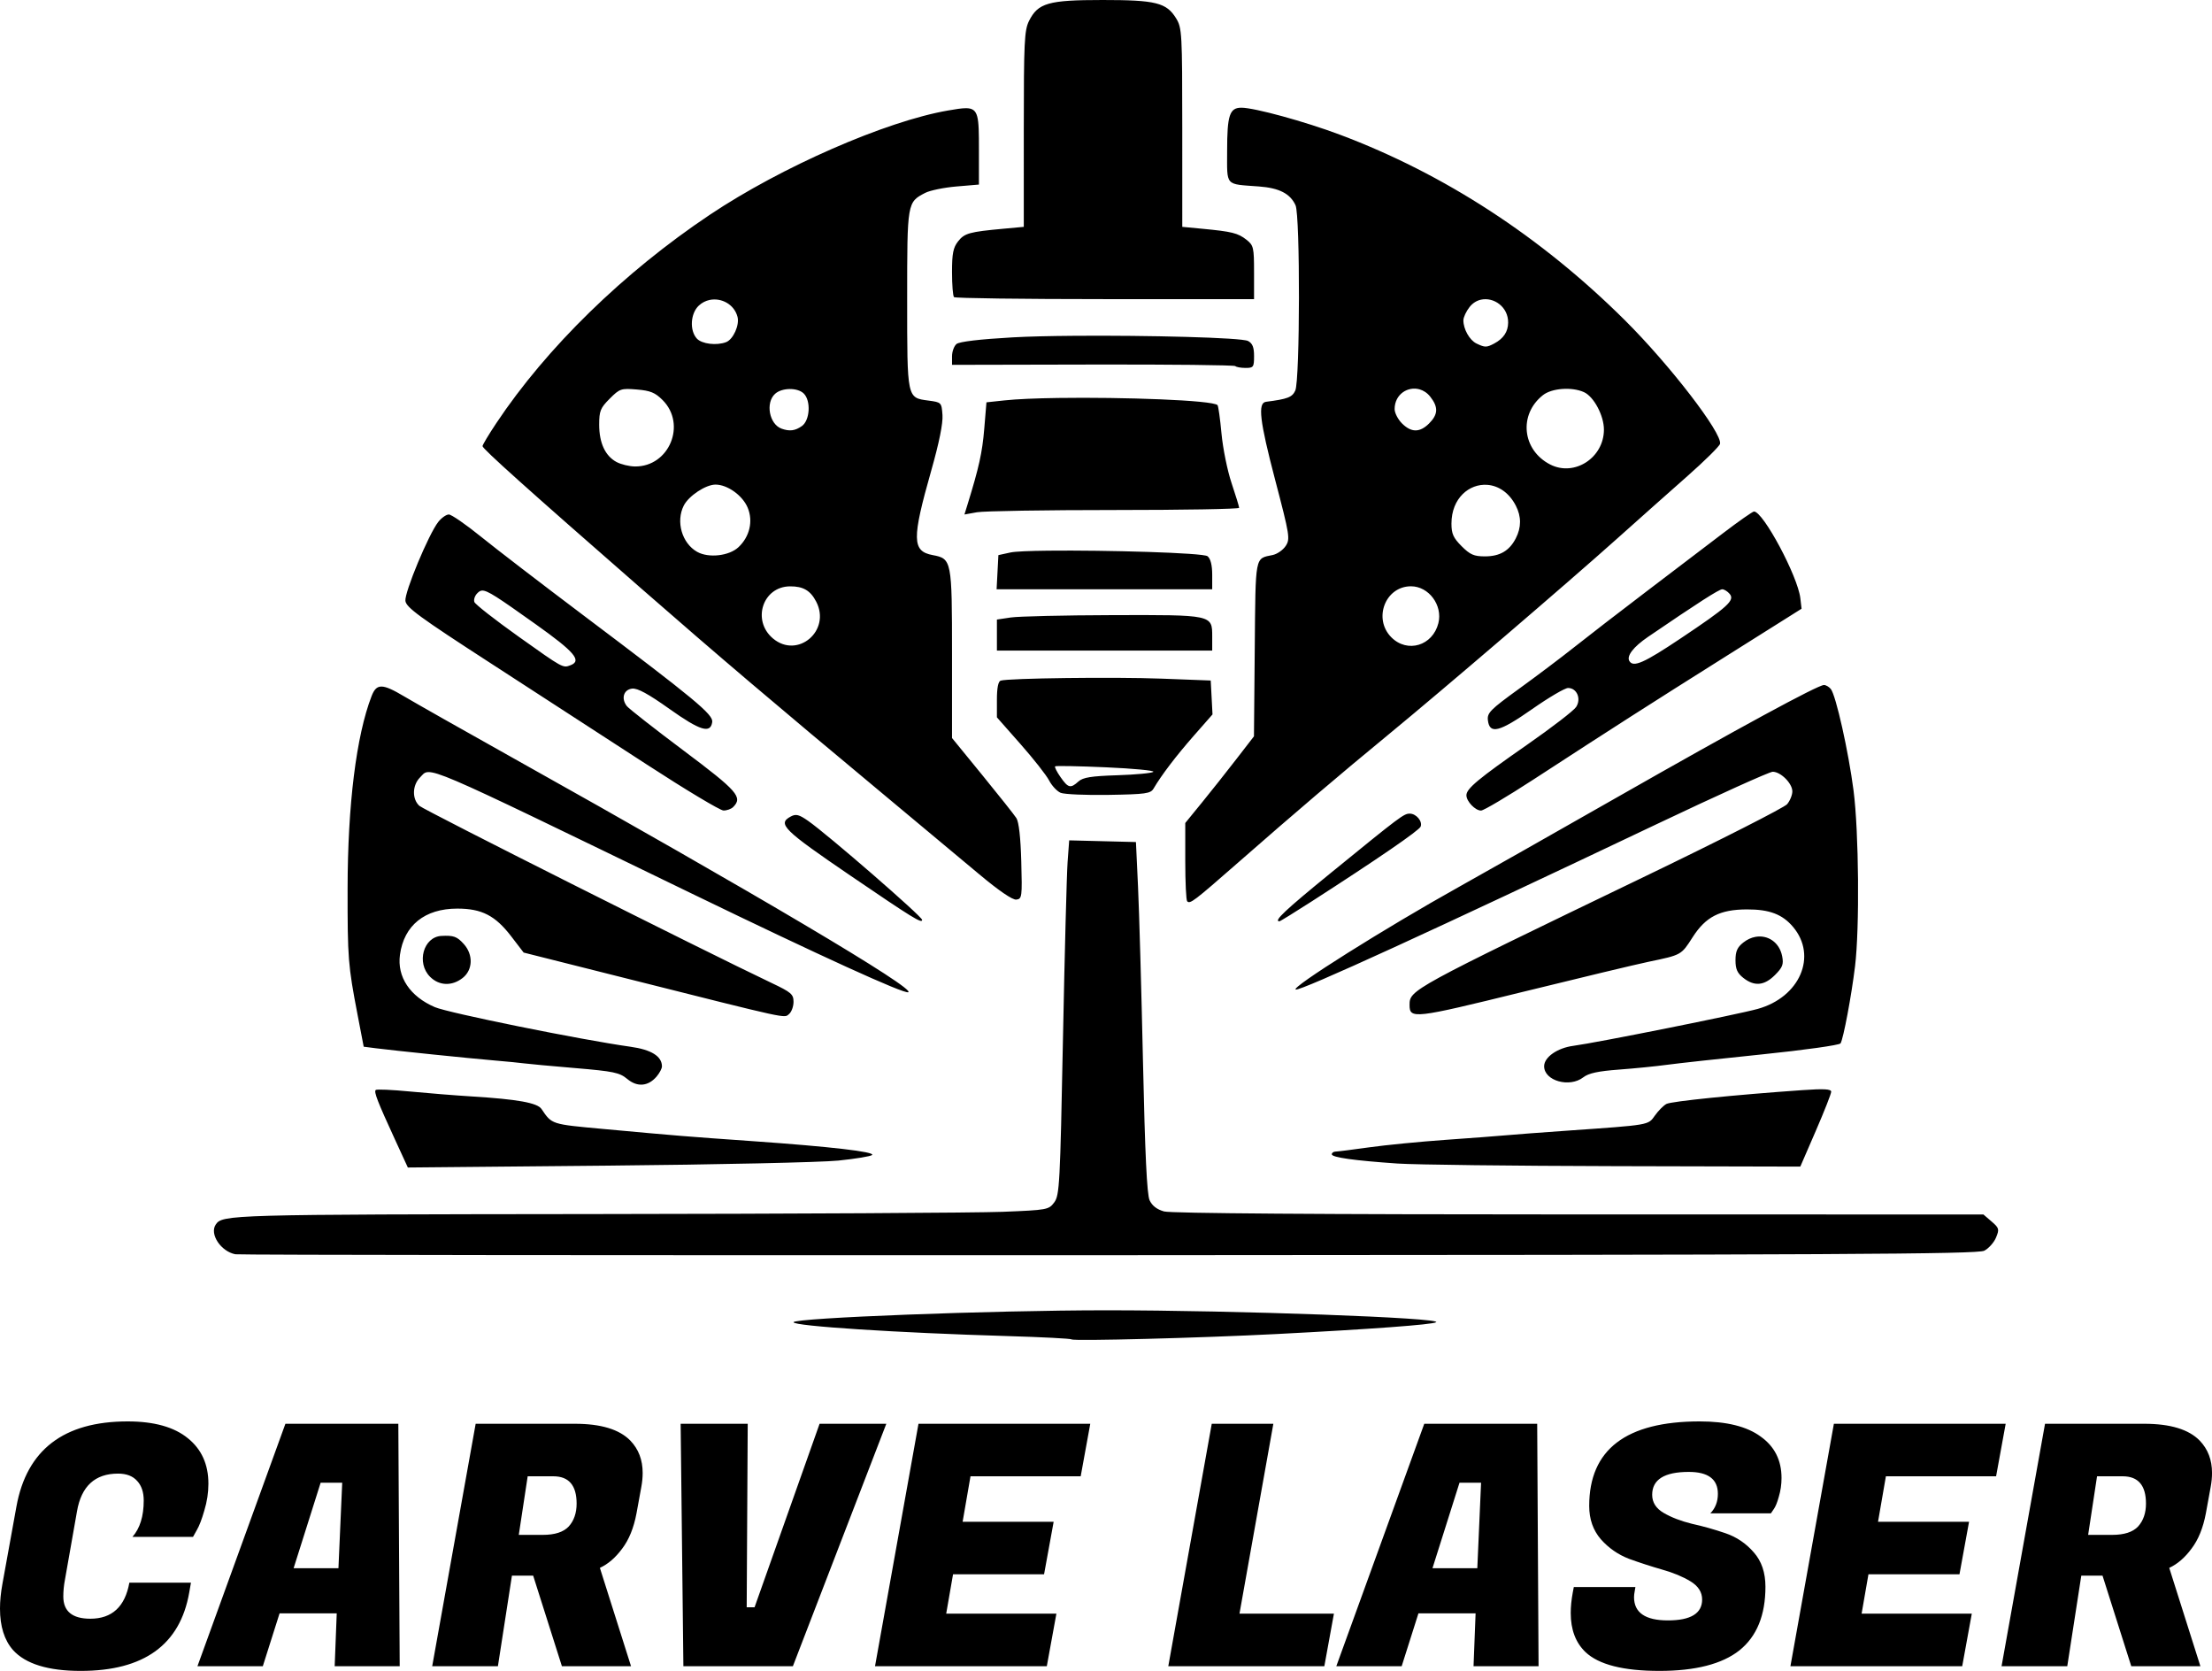
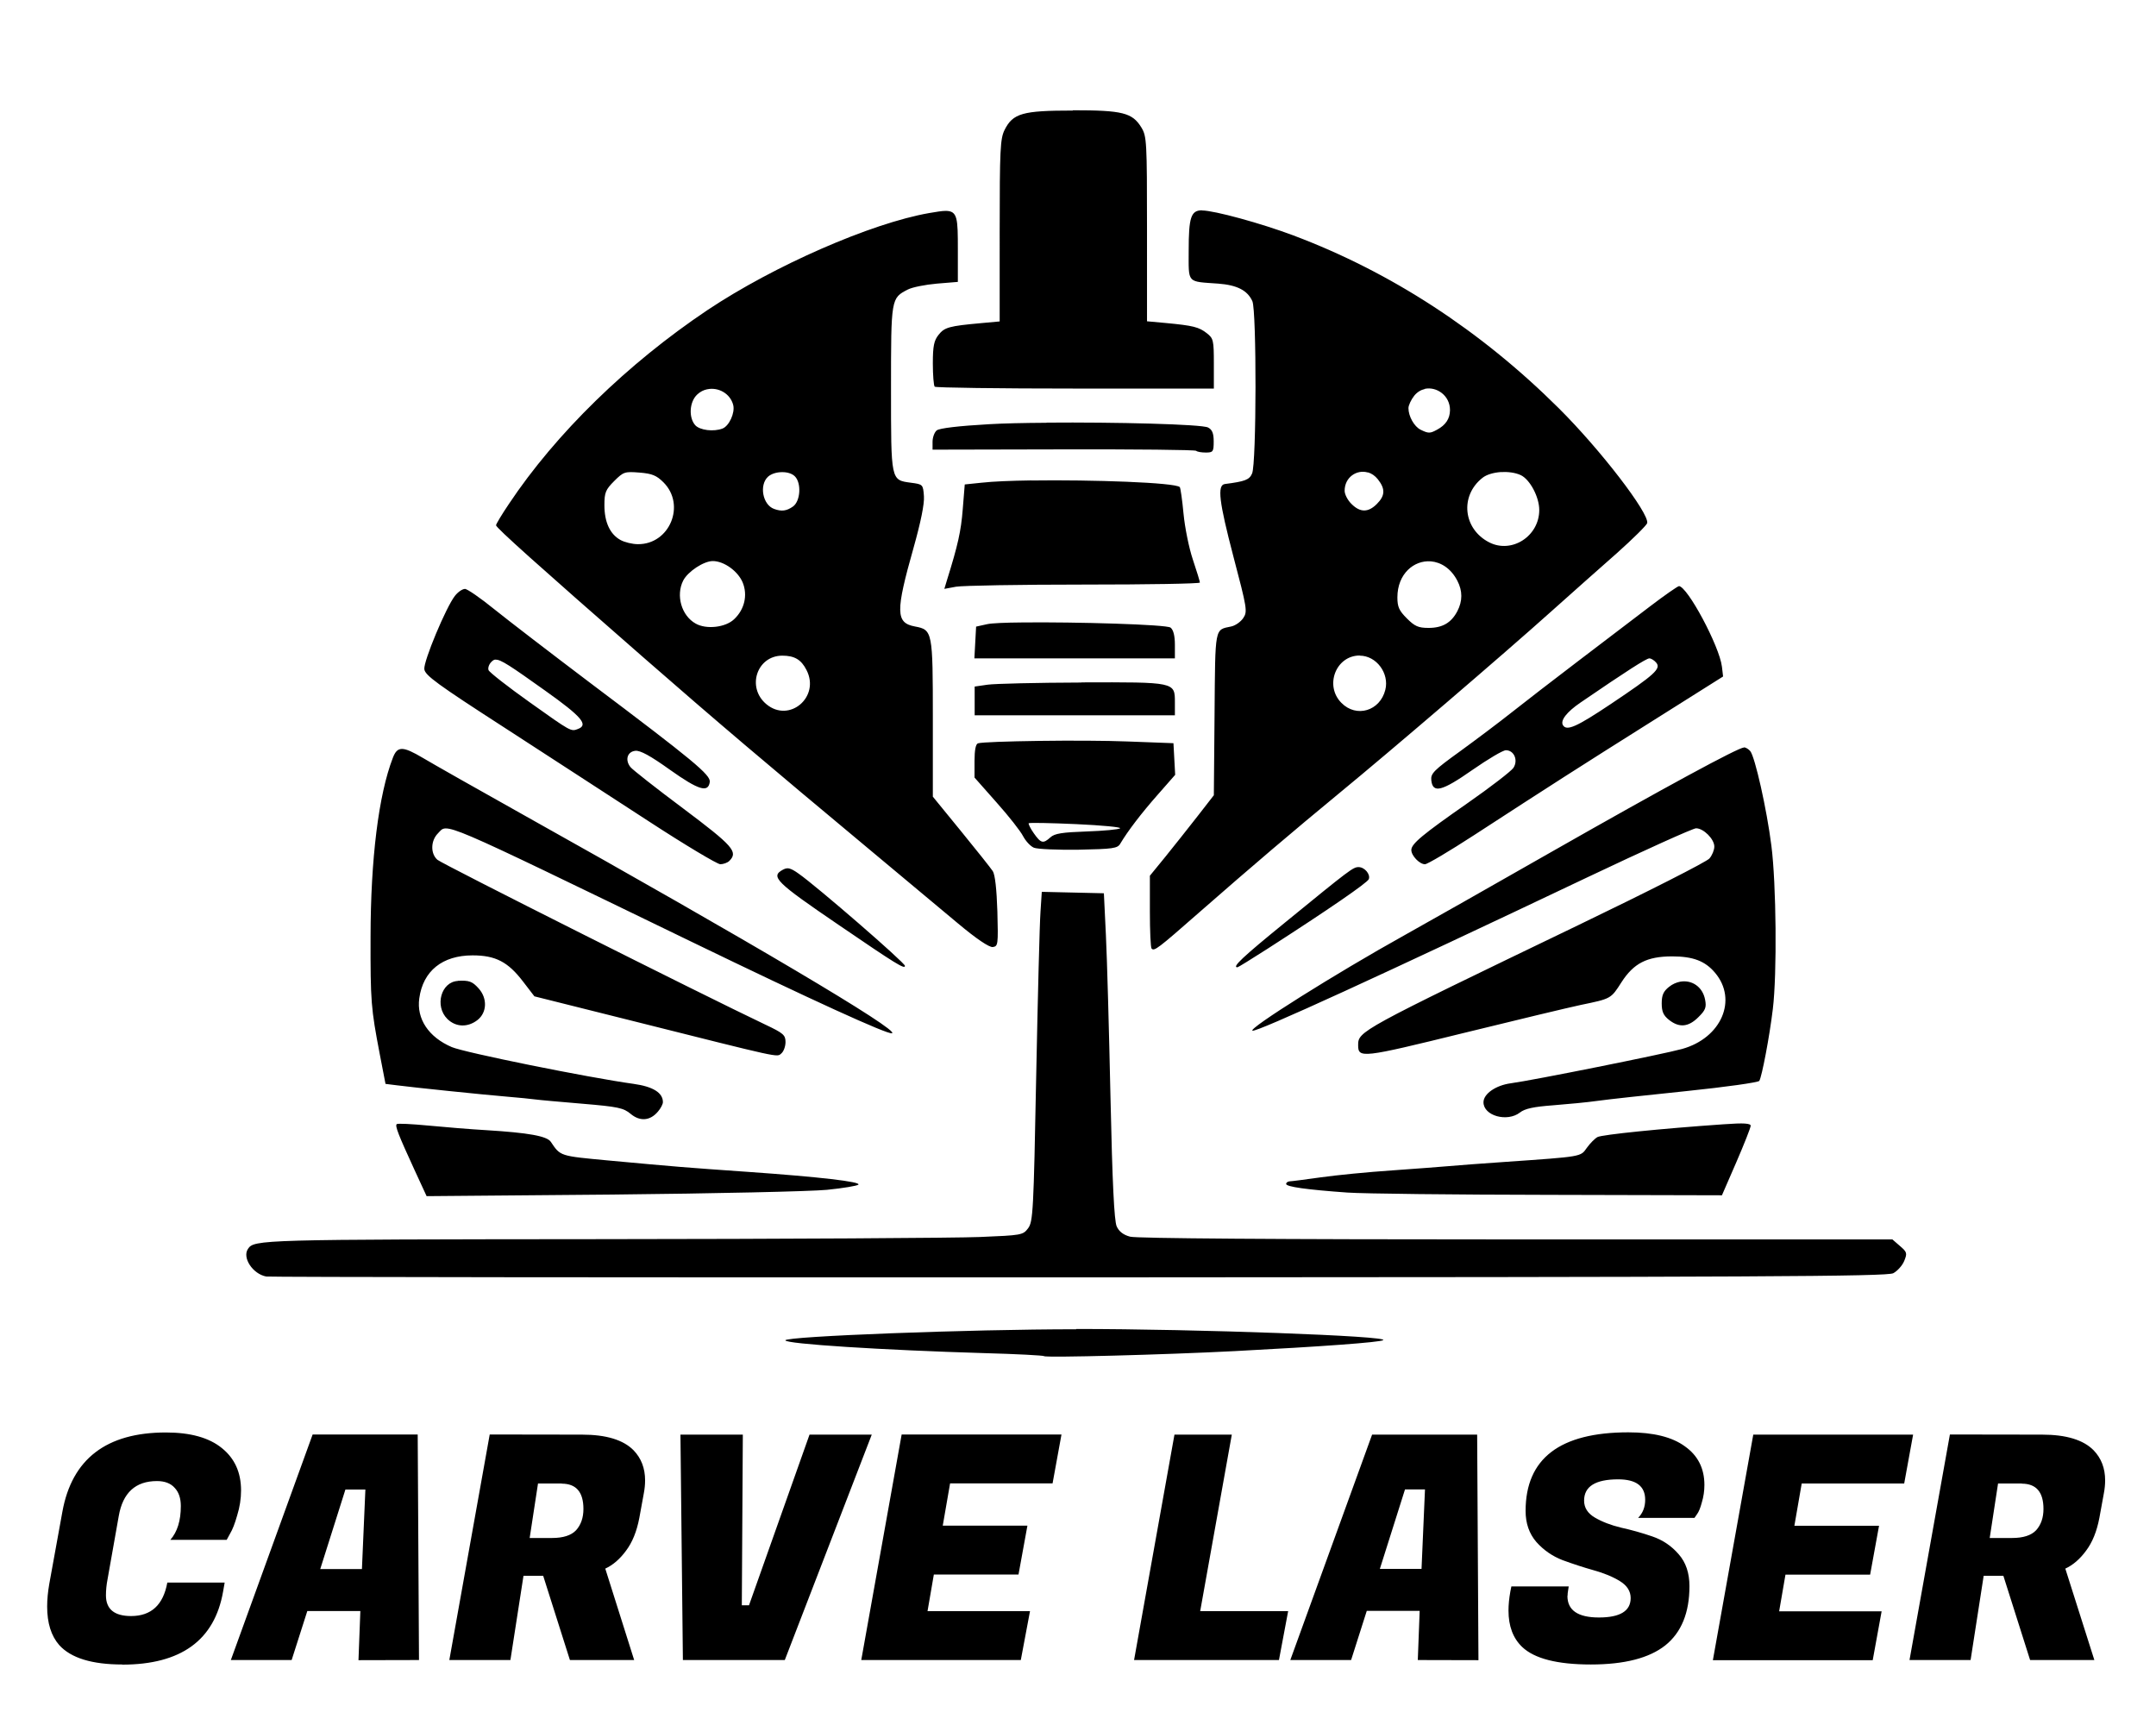
- <svg xmlns="http://www.w3.org/2000/svg" version="1.1" viewBox="0 0 739.7 558.59">
-   <path d="m368.64 1e-5c17.903-2e-3 21.461 0.889 24.691 6.188 1.917 3.144 2.018 4.974 2.022 36.48l4e-3 33.17 6.75 0.641c9.862 0.936 11.877 1.437 14.703 3.66 2.389 1.88 2.547 2.556 2.547 10.932v8.928h-49.834c-27.408-1e-5 -50.133-0.301-50.5-0.668-0.367-0.367-0.666-4.131-0.666-8.365 0-6.239 0.387-8.19 2.043-10.295 2.131-2.709 3.757-3.159 15.207-4.211l6.75-0.621 2e-3 -32.67c1e-3 -29.1 0.193-33.052 1.75-36.17 3.002-6.009 6.465-6.996 24.531-6.998zm46.502 36.006c4.389 0.015 21.199 4.618 32.881 9.002 34.931 13.11 67.282 34.161 95.34 62.043 14.981 14.887 32.627 37.8 31.824 41.322-0.182 0.797-5.09 5.652-10.91 10.787-5.82 5.135-16.395 14.537-23.5 20.893-16.733 14.966-57.91 50.241-76.42 65.467-16.786 13.808-30.879 25.805-50.344 42.854-14.857 13.013-16.038 13.909-17.018 12.93-0.351-0.351-0.639-6.383-0.639-13.404v-12.768l5.559-6.816c3.057-3.749 8.225-10.269 11.484-14.488l5.928-7.67 0.264-29.221c0.288-31.728-0.017-30.129 6.004-31.395 1.506-0.316 3.463-1.683 4.35-3.037 1.529-2.333 1.344-3.484-3.541-22.117-5.172-19.724-5.871-25.704-3.047-26.064 7.234-0.924 8.765-1.512 9.789-3.76 1.583-3.474 1.659-58.49 0.086-61.943-1.776-3.897-5.453-5.785-12.252-6.289-11.48-0.852-10.623 0.109-10.623-11.918 0-11.921 0.83-14.42 4.785-14.406zm-92.172 0.164c4.324-0.011 4.387 2.816 4.387 13.803v11.73l-7.529 0.637c-4.141 0.35-8.839 1.315-10.439 2.143-6.024 3.115-6.031 3.155-6.031 35.547 0 33.351-0.089 32.922 7.107 33.883 4.35 0.58 4.396 0.628 4.701 4.846 0.199 2.759-1.118 9.278-3.738 18.5-6.527 22.976-6.46 27.013 0.467 28.312 6.363 1.194 6.463 1.708 6.463 33.012v28.139l10.119 12.389c5.565 6.813 10.698 13.289 11.408 14.389 0.824 1.276 1.416 6.525 1.633 14.5 0.324 11.882 0.241 12.512-1.66 12.74-1.27 0.153-5.83-2.965-12.5-8.549-5.775-4.834-19.725-16.474-31-25.867-38.55-32.114-55.514-46.525-82-69.654-37.787-32.998-53-46.639-53-47.525 0-0.425 2.082-3.894 4.625-7.709 16.845-25.269 42.542-50.339 71.375-69.633 23.892-15.988 58.867-31.288 79.713-34.871 2.544-0.437 4.459-0.756 5.9-0.76zm172.28 64.012c-1.415 0.314-2.758 1.103-3.818 2.451-1.14 1.449-2.072 3.453-2.072 4.453 0 2.956 2.073 6.633 4.365 7.742 2.834 1.372 3.385 1.373 5.951 6e-3 3.092-1.647 4.616-3.923 4.652-6.951 0.065-5.315-4.834-8.644-9.078-7.701zm-257.97 0.1c-1.298 0.277-2.546 0.894-3.607 1.891-2.784 2.615-3.122 8.274-0.658 10.996 1.649 1.822 6.606 2.434 9.799 1.209 2.376-0.912 4.536-5.701 3.814-8.459-1.106-4.231-5.453-6.466-9.348-5.637zm122.03 11.977c24.406-0.185 55.886 0.582 58.047 1.738 1.488 0.797 2.004 2.093 2.004 5.037 0 3.687-0.197 3.965-2.832 3.965-1.558 0-3.111-0.277-3.449-0.615s-21.788-0.57-47.666-0.516l-47.053 0.1v-2.861c0-1.574 0.675-3.423 1.5-4.107 0.952-0.79 7.799-1.6 18.75-2.217 5.215-0.294 12.564-0.462 20.699-0.523zm163.13 17.771c-2.554 0.184-4.977 0.889-6.461 2.057-8.22 6.466-6.985 18.383 2.404 23.195 8.101 4.152 17.959-2.236 17.975-11.648 8e-3 -4.689-3.363-11.028-6.666-12.533-2.011-0.916-4.698-1.254-7.252-1.07zm-258.35 0.025c-1.854 0.016-3.74 0.551-4.896 1.598-3.295 2.982-1.955 10.176 2.17 11.65 2.678 0.957 4.512 0.725 6.777-0.861 2.701-1.892 3.094-8.431 0.652-10.873-1.028-1.028-2.849-1.53-4.703-1.514zm210.62 0.105c-3.929-1.115-8.342 1.653-8.342 6.606 0 1.278 1.105 3.427 2.455 4.777 3.115 3.115 5.977 3.115 9.092 0 2.999-2.999 3.103-5.45 0.381-8.91-1.02-1.297-2.276-2.101-3.586-2.473zm-261.75 0.053c-5.275-0.437-5.719-0.287-9.068 3.062-3.117 3.117-3.523 4.114-3.523 8.672 0 6.111 2.001 10.443 5.764 12.484 1.506 0.817 4.311 1.498 6.236 1.512 11.43 0.083 17.31-14.098 9.207-22.201-2.501-2.5-4.096-3.155-8.615-3.529zm140.77 2.828c21.873-0.322 51.764 0.743 53.414 2.393 0.274 0.274 0.871 4.548 1.328 9.498 0.457 4.95 1.97 12.4 3.365 16.555 1.395 4.155 2.535 7.882 2.535 8.283 3e-5 0.401-18.788 0.729-41.75 0.729-22.962-1e-5 -43.63 0.337-45.93 0.75l-4.18 0.75 1.004-3.25c3.849-12.447 4.957-17.44 5.613-25.318l0.742-8.932 6-0.643c4.166-0.445 10.566-0.707 17.857-0.814zm-114.46 28.961c-3.266-5e-3 -8.972 3.769-10.619 7.025-2.704 5.345-0.6 12.597 4.484 15.461 3.815 2.149 10.692 1.371 13.816-1.564 3.75-3.523 4.957-8.705 3.078-13.203-1.711-4.095-6.755-7.713-10.76-7.719zm258.1 0.084c-6.003-0.459-11.998 4.42-11.998 12.963 0 3.386 0.626 4.775 3.4 7.549 2.831 2.831 4.132 3.4 7.777 3.4 4.998 0 8.176-1.85 10.328-6.012 1.894-3.663 1.898-7.305 0.014-10.949-2.316-4.479-5.92-6.676-9.521-6.951zm89.174 8.912c3.068 0 14.629 21.614 15.492 28.965l0.414 3.535-25.289 15.906c-26.174 16.463-37.075 23.439-64.289 41.139-8.8 5.723-16.716 10.416-17.594 10.43-1.934 0.029-4.906-3.07-4.906-5.117 0-2.217 3.969-5.516 20.367-16.934 8.177-5.693 15.52-11.349 16.32-12.57 1.793-2.736 0.263-6.354-2.688-6.354-1.062 0-6.471 3.178-12.02 7.062-11.009 7.707-14.241 8.514-14.795 3.703-0.282-2.445 0.818-3.553 10.416-10.5 5.902-4.272 14.231-10.55 18.512-13.953 4.28-3.403 15.074-11.728 23.984-18.5 8.91-6.772 20.485-15.575 25.723-19.562 5.237-3.987 9.896-7.25 10.352-7.25zm-436.45 1c0.868 0 5.673 3.313 10.678 7.363 5.004 4.05 20.348 15.83 34.098 26.18 37.579 28.286 43.661 33.319 43.303 35.832-0.567 3.976-4.042 2.913-14.309-4.379-7.11-5.05-10.692-6.998-12.482-6.789-2.85 0.333-3.748 3.336-1.752 5.861 0.682 0.863 9.228 7.556 18.99 14.873 18.035 13.518 19.838 15.571 16.551 18.857-0.66 0.66-2.123 1.182-3.25 1.158s-12.626-6.919-25.551-15.322c-12.925-8.403-36.325-23.579-52-33.723-24.146-15.626-28.546-18.839-28.803-21.037-0.331-2.832 7.777-22.301 10.984-26.379 1.08-1.373 2.675-2.496 3.543-2.496zm200.51 12.092c19.008-0.209 51.807 0.699 53.215 1.867 1.01 0.838 1.547 2.979 1.547 6.162v4.879h-72.1l0.301-5.709 0.299-5.711 4-0.875c1.598-0.35 6.402-0.544 12.738-0.613zm121.23 11.908c-8.59 0-12.755 10.866-6.545 17.076 5.356 5.356 13.815 2.799 15.709-4.748 1.503-5.988-3.21-12.328-9.164-12.328zm-207.65 0.021c-9.13 0.061-12.847 11.409-5.705 17.418 8.253 6.944 19.481-2.593 14.467-12.289-1.934-3.74-4.357-5.158-8.762-5.129zm311.73 0.979c-1.062 0-8.099 4.513-24.799 15.904-4.927 3.361-7.279 6.423-6.232 8.115 1.34 2.168 4.879 0.599 17.148-7.604 15.831-10.584 18.173-12.708 16.387-14.859-0.711-0.857-1.838-1.557-2.504-1.557zm-414.78 0.434c-0.611 0.053-1.029 0.398-1.522 0.891-0.836 0.836-1.274 2.162-0.973 2.947s6.965 5.996 14.809 11.578c14.857 10.574 14.771 10.527 17.334 9.543 3.896-1.495 1.386-4.448-11.668-13.723-12.573-8.933-16.147-11.395-17.98-11.236zm210.62 8.207c33.751-0.106 33.616-0.134 33.613 7.144v4.715h-71.998v-10.379l4.635-0.693c2.549-0.382 17.736-0.737 33.75-0.787zm-15.193 21.029c11.137-0.139 23.919-0.099 31.809 0.201l16.5 0.629 0.299 5.668 0.297 5.67-6.297 7.17c-5.868 6.681-10.783 13.133-13.406 17.604-0.991 1.688-2.583 1.913-15 2.123-7.641 0.129-14.881-0.186-16.09-0.699s-2.94-2.368-3.848-4.123c-0.908-1.755-5.207-7.22-9.553-12.145l-7.902-8.955v-5.938c0-3.873 0.435-6.076 1.25-6.334 1.311-0.415 10.804-0.732 21.941-0.871zm253.38 2.33c0.649 0 1.675 0.596 2.279 1.324 1.699 2.047 5.917 20.867 7.615 33.977 1.77 13.662 2.045 46.013 0.498 58.725-1.204 9.898-3.902 24.25-4.848 25.779-0.362 0.585-12.118 2.236-26.139 3.672-14.015 1.435-28.407 3.011-31.982 3.5-3.575 0.489-10.775 1.207-16 1.596-6.944 0.516-10.142 1.206-11.885 2.566-4.599 3.588-13.115 1.195-13.115-3.686 0-3.029 4.417-6.118 9.758-6.826 7.776-1.032 54.897-10.463 61.662-12.342 14.088-3.913 20.029-17.658 11.838-27.393-3.571-4.245-7.929-5.897-15.475-5.871-9.015 0.032-13.752 2.461-18.127 9.301-3.822 5.975-3.698 5.907-14.656 8.188-4.125 0.859-23.152 5.411-42.283 10.119-36.298 8.932-37.717 9.096-37.717 4.33 0-5.012 0.343-5.2 79-43.109 25.025-12.061 46.288-22.861 47.25-24s1.75-3.069 1.75-4.287c0-2.678-3.888-6.562-6.566-6.562-1.066 0-18.587 7.913-38.936 17.584-74.143 35.237-118.96 55.764-120.57 55.227-1.819-0.607 30.059-20.649 54.568-34.307 7.7-4.291 31.55-17.799 53-30.021 40.523-23.09 67.047-37.482 69.076-37.482zm-482.37 0.518c1.594 9e-3 3.895 1.098 7.549 3.269 3.708 2.204 19.792 11.307 35.742 20.229 81.499 45.584 135.76 77.729 132.85 78.699-1.574 0.525-29.271-12.097-72.354-32.973-92.276-44.713-87.198-42.544-90.887-38.855-2.621 2.621-2.73 7.244-0.225 9.512 1.593 1.442 95.06 48.432 117.78 59.213 6.565 3.115 7.332 3.775 7.332 6.311 0 1.558-0.677 3.396-1.506 4.084-1.714 1.422 0.855 1.985-53.869-11.783l-34.873-8.775-4.127-5.383c-5.356-6.989-9.867-9.314-18.068-9.314-10.871 0-17.819 5.597-19.168 15.441-1.014 7.397 3.36 13.947 11.689 17.506 4.569 1.952 48.955 10.932 65.422 13.236 6.957 0.973 10.5 3.19 10.5 6.566 0 0.703-0.787 2.208-1.75 3.346-2.83 3.345-6.482 3.666-9.842 0.867-2.585-2.154-4.521-2.559-17.408-3.647-7.975-0.673-15.625-1.377-17-1.566-1.375-0.189-5.875-0.629-10-0.98-8.705-0.741-33.603-3.302-39.617-4.074l-4.119-0.529-2.057-10.707c-3.169-16.499-3.353-18.855-3.328-42.111 0.03-28.049 2.907-51.156 8.018-64.373 0.83-2.146 1.718-3.216 3.312-3.207zm225.26 26.678c-0.227 0.227 0.587 1.844 1.809 3.592 2.563 3.667 3.347 3.86 5.982 1.475 1.521-1.376 4.239-1.811 13.08-2.096 6.138-0.197 11.53-0.71 11.984-1.139 0.454-0.429-6.66-1.108-15.809-1.512-9.148-0.404-16.819-0.548-17.047-0.32zm118.59 15.805c2.168 0 4.326 2.562 3.647 4.332-0.497 1.296-14.168 10.681-36.486 25.047-5.657 3.641-10.494 6.621-10.75 6.621-2.048-1e-5 1.887-3.705 17.158-16.145 23.419-19.076 24.458-19.855 26.432-19.855zm-204.59 0.541c0.846 0.211 1.853 0.799 3.363 1.848 6.514 4.524 38.168 32.001 38.168 33.131 0 1.323-3.241-0.675-23.771-14.656-22.72-15.472-24.728-17.456-20.146-19.908 0.857-0.459 1.541-0.625 2.387-0.414zm90.709 8.395 11.16 0.281 11.162 0.283 0.701 15c0.386 8.25 1.131 34.575 1.656 58.5 0.679 30.909 1.319 44.294 2.209 46.246 0.838 1.837 2.442 3.077 4.844 3.744 2.306 0.641 51.966 1 138.79 1.004l135.19 6e-3 2.738 2.353c2.532 2.178 2.644 2.582 1.488 5.371-0.687 1.659-2.456 3.636-3.932 4.394-2.261 1.163-48.276 1.398-292.68 1.498-159.5 0.065-290.97-0.073-292.17-0.309-4.843-0.955-8.681-6.746-6.568-9.91 2.233-3.344 4.194-3.398 126.42-3.531 66.724-0.073 128.24-0.41 136.71-0.75 14.993-0.601 15.446-0.685 17.287-3.156 1.764-2.369 1.959-6.007 2.91-54.5 0.561-28.579 1.258-55.239 1.551-59.244zm-209.93 31.945c4.093-0.216 5.228 0.198 7.5 2.727 3.195 3.556 3.022 8.64-0.385 11.32-3.566 2.805-7.874 2.654-10.91-0.383-4.645-4.645-2.228-13.347 3.795-13.664zm439.41 0.318c4.088-0.748 8.035 1.766 8.951 6.51 0.519 2.686 0.124 3.706-2.42 6.25-3.569 3.569-6.869 3.873-10.561 0.969-2.032-1.599-2.635-2.954-2.635-5.928s0.602-4.329 2.635-5.928c1.287-1.012 2.667-1.624 4.029-1.873zm23.219 50.975c1.518 0.083 2.117 0.345 2.117 0.803 0 0.668-2.324 6.569-5.164 13.117l-5.164 11.906-62.086-0.152c-34.147-0.083-66.811-0.475-72.586-0.871-14.519-0.997-22-2.047-22-3.092 0-0.487 0.562-0.894 1.25-0.904s5.75-0.65 11.25-1.422c5.5-0.772 16.975-1.896 25.5-2.498s17.75-1.299 20.5-1.551c2.75-0.252 11.75-0.932 20-1.51 28.153-1.973 27.232-1.813 29.559-5.08 1.145-1.608 2.873-3.349 3.842-3.867 1.645-0.88 22.938-3.044 45.35-4.609 3.676-0.257 6.114-0.353 7.633-0.27zm-484.6 0.213c0.302-0.302 5.425-0.076 11.385 0.5 5.96 0.576 15.336 1.325 20.836 1.664 15.178 0.936 21.821 2.13 23.207 4.172 3.537 5.211 3.157 5.088 20.793 6.707 25.181 2.311 27.166 2.472 50 4.076 25.832 1.815 40.839 3.556 39.781 4.613-0.44 0.44-5.521 1.279-11.291 1.867-5.77 0.588-40.521 1.351-77.227 1.693l-66.738 0.623-4.324-9.402c-5.82-12.651-7.071-15.865-6.422-16.514zm244.22 73.648c43.34-7e-3 113.05 2.525 110.37 4.01-1.445 0.801-21.659 2.29-53.371 3.932-24.972 1.293-67.866 2.412-68.5 1.787-0.275-0.271-9.95-0.771-21.5-1.111-36.602-1.077-71.5-3.332-71.5-4.621 0-1.453 66.326-3.99 104.5-3.996z" />
-   <path transform="scale(1.0083 .99178)" d="m26.784 563.22q-16.229 0-22.472-7.037-4.313-4.994-4.313-13.96 0-3.859 0.794-8.285l4.653-26.103q5.107-28.714 36.885-28.714 13.165 0 19.975 5.675 6.81 5.561 6.81 15.322 0 4.54-1.362 9.079-1.248 4.426-2.497 6.583l-1.248 2.27h-20.088q3.745-4.313 3.745-12.257 0-4.199-2.156-6.583-2.156-2.497-6.356-2.497-11.463 0-13.619 12.711l-3.972 22.926q-0.567 2.951-0.567 5.788 0 7.49 8.966 7.49 10.782 0 12.938-12.144h20.429l-0.567 3.291q-4.54 26.444-35.977 26.444zm84.212-1.589 0.681-17.818h-18.953l-5.561 17.818h-21.677l29.168-81.715h37.453l0.454 81.715zm-4.653-61.854-8.966 28.827h14.868l1.248-28.827zm84.325-19.861q12.938 0 18.386 5.675 4.086 4.313 4.086 10.895 0 2.27-0.454 4.767l-1.589 8.852q-1.362 7.377-4.767 11.917-3.291 4.54-7.377 6.469l10.328 33.14h-22.926l-9.533-30.53h-7.037l-4.653 30.53h-21.791l14.414-81.715zm-7.15 17.705h-8.512l-2.951 19.748h7.944q6.015 0 8.626-2.837 2.61-2.951 2.61-7.718 0-9.193-7.718-9.193zm66.734 44.149 21.564-61.854h22.131l-30.984 81.715h-36.318l-0.908-81.715h22.245l-0.34 61.854zm96.923 19.861h-56.973l14.414-81.715h56.973l-3.178 17.705h-36.545l-2.61 15.322h30.189l-3.178 17.705h-30.189l-2.27 13.279h36.545zm92.043 0h-51.753l14.414-81.715h20.429l-11.236 64.01h31.324zm49.483 0 0.681-17.818h-18.953l-5.561 17.818h-21.677l29.168-81.715h37.453l0.454 81.715zm-4.653-61.854-8.966 28.827h14.868l1.248-28.827zm57.881 38.588q0 7.831 11.236 7.831 11.349 0 11.349-7.037 0-3.745-3.859-6.129-3.859-2.383-9.42-3.972-5.448-1.589-11.009-3.632-5.448-2.156-9.306-6.583-3.859-4.54-3.859-11.236 0-28.487 36.658-28.487 13.392 0 20.202 5.107 6.923 4.994 6.923 13.96 0 3.291-0.908 6.356-0.794 2.951-1.702 4.199l-0.908 1.362h-20.088q2.497-2.61 2.497-6.583 0-7.377-9.647-7.377-12.144 0-12.144 7.718 0 3.859 3.859 6.129t9.306 3.632q5.561 1.248 11.122 3.178 5.561 1.929 9.42 6.469 3.859 4.426 3.859 11.576 0 14.414-8.626 21.45-8.626 6.923-26.557 6.923t-24.514-6.356q-4.88-4.767-4.88-13.165 0-3.178 0.681-6.923l0.34-1.816h20.429l-0.227 1.362q-0.227 1.135-0.227 2.043zm108.84 23.266h-56.973l14.414-81.715h56.973l-3.178 17.705h-36.545l-2.61 15.322h30.189l-3.178 17.705h-30.189l-2.27 13.279h36.545zm60.378-81.715q12.938 0 18.386 5.675 4.086 4.313 4.086 10.895 0 2.27-0.454 4.767l-1.589 8.852q-1.362 7.377-4.767 11.917-3.291 4.54-7.377 6.469l10.328 33.14h-22.926l-9.533-30.53h-7.037l-4.653 30.53h-21.791l14.414-81.715zm-7.15 17.705h-8.512l-2.951 19.748h7.944q6.015 0 8.626-2.837 2.61-2.951 2.61-7.718 0-9.193-7.718-9.193z" stroke-width="19.615" aria-label="CARVE LASER" />
+ <svg xmlns="http://www.w3.org/2000/svg" width="15mm" height="12mm" viewBox="0 0 15 12" version="1.1" id="svg1">
+   <defs id="defs1" />
+   <g id="layer1">
+     <g id="g1" transform="translate(-0.07191318,-1.299951)">
+       <path d="m 7.535,2.067 c 0.347,-3.88e-5 0.415,0.017 0.478,0.12 0.037,0.061 0.039,0.096 0.039,0.706 l 7.75e-5,0.642 0.131,0.012 c 0.191,0.018 0.23,0.028 0.285,0.071 0.046,0.036 0.049,0.049 0.049,0.212 V 4.003 H 7.552 c -0.53,-4e-7 -0.97,-0.006 -0.977,-0.013 -0.007,-0.007 -0.013,-0.08 -0.013,-0.162 0,-0.121 0.008,-0.159 0.04,-0.199 0.041,-0.052 0.073,-0.061 0.294,-0.081 l 0.131,-0.012 3.87e-5,-0.632 c 1.75e-5,-0.563 0.004,-0.64 0.034,-0.7 0.058,-0.116 0.125,-0.135 0.475,-0.135 z M 8.435,2.764 c 0.085,2.84e-4 0.41,0.089 0.636,0.174 0.676,0.254 1.302,0.661 1.845,1.201 0.29,0.288 0.631,0.732 0.616,0.8 -0.004,0.015 -0.099,0.109 -0.211,0.209 -0.113,0.099 -0.317,0.281 -0.455,0.404 C 10.543,5.842 9.746,6.525 9.388,6.819 9.063,7.087 8.79,7.319 8.413,7.649 8.126,7.901 8.103,7.918 8.084,7.899 8.077,7.892 8.072,7.775 8.072,7.64 V 7.392 L 8.179,7.261 C 8.238,7.188 8.338,7.062 8.402,6.98 l 0.115,-0.148 0.005,-0.566 c 0.005,-0.614 -3.146e-4,-0.583 0.116,-0.608 0.029,-0.006 0.067,-0.033 0.084,-0.059 0.03,-0.045 0.026,-0.067 -0.069,-0.428 -0.1,-0.382 -0.114,-0.497 -0.059,-0.504 0.14,-0.018 0.17,-0.029 0.189,-0.073 0.031,-0.067 0.032,-1.132 0.002,-1.199 -0.034,-0.075 -0.106,-0.112 -0.237,-0.122 -0.222,-0.016 -0.206,0.002 -0.206,-0.231 0,-0.231 0.016,-0.279 0.093,-0.279 z m -1.784,0.003 c 0.084,-2.132e-4 0.085,0.054 0.085,0.267 v 0.227 l -0.146,0.012 c -0.08,0.007 -0.171,0.025 -0.202,0.041 -0.117,0.06 -0.117,0.061 -0.117,0.688 0,0.645 -0.002,0.637 0.138,0.656 0.084,0.011 0.085,0.012 0.091,0.094 0.004,0.053 -0.022,0.18 -0.072,0.358 -0.126,0.445 -0.125,0.523 0.009,0.548 0.123,0.023 0.125,0.033 0.125,0.639 v 0.545 L 6.758,7.082 c 0.108,0.132 0.207,0.257 0.221,0.278 0.016,0.025 0.027,0.126 0.032,0.281 0.006,0.23 0.005,0.242 -0.032,0.247 C 6.954,7.891 6.865,7.831 6.736,7.723 6.624,7.629 6.354,7.404 6.136,7.222 5.39,6.6 5.062,6.322 4.549,5.874 3.818,5.235 3.523,4.971 3.523,4.954 c 0,-0.008 0.04,-0.075 0.09,-0.149 C 3.939,4.316 4.436,3.831 4.994,3.457 5.457,3.148 6.134,2.852 6.537,2.782 c 0.049,-0.008 0.086,-0.015 0.114,-0.015 z m 3.334,1.239 c -0.027,0.006 -0.053,0.021 -0.074,0.047 -0.022,0.028 -0.04,0.067 -0.04,0.086 0,0.057 0.04,0.128 0.084,0.15 0.055,0.027 0.066,0.027 0.115,1.161e-4 0.06,-0.032 0.089,-0.076 0.09,-0.135 0.001,-0.103 -0.094,-0.167 -0.176,-0.149 z m -4.993,0.002 c -0.025,0.005 -0.049,0.017 -0.07,0.037 -0.054,0.051 -0.06,0.16 -0.013,0.213 0.032,0.035 0.128,0.047 0.19,0.023 0.046,-0.018 0.088,-0.11 0.074,-0.164 C 5.152,4.036 5.068,3.992 4.993,4.008 Z m 2.362,0.232 c 0.472,-0.004 1.082,0.011 1.123,0.034 0.029,0.015 0.039,0.041 0.039,0.097 0,0.071 -0.004,0.077 -0.055,0.077 -0.03,0 -0.06,-0.005 -0.067,-0.012 -0.007,-0.007 -0.422,-0.011 -0.923,-0.01 l -0.911,0.002 v -0.055 c 0,-0.03 0.013,-0.066 0.029,-0.079 0.018,-0.015 0.151,-0.031 0.363,-0.043 0.101,-0.006 0.243,-0.009 0.401,-0.01 z m 3.157,0.344 c -0.049,0.004 -0.096,0.017 -0.125,0.04 -0.159,0.125 -0.135,0.356 0.047,0.449 0.157,0.08 0.348,-0.043 0.348,-0.225 1.5e-4,-0.091 -0.065,-0.213 -0.129,-0.243 -0.039,-0.018 -0.091,-0.024 -0.14,-0.021 z m -5,4.908e-4 c -0.036,3.141e-4 -0.072,0.011 -0.095,0.031 -0.064,0.058 -0.038,0.197 0.042,0.225 0.052,0.019 0.087,0.014 0.131,-0.017 0.052,-0.037 0.06,-0.163 0.013,-0.21 -0.02,-0.02 -0.055,-0.03 -0.091,-0.029 z m 4.076,0.002 C 9.512,4.565 9.427,4.619 9.427,4.714 c 0,0.025 0.021,0.066 0.048,0.092 0.06,0.06 0.116,0.06 0.176,0 0.058,-0.058 0.06,-0.105 0.007,-0.172 -0.02,-0.025 -0.044,-0.041 -0.069,-0.048 z m -5.066,0.001 c -0.102,-0.008 -0.111,-0.006 -0.176,0.059 -0.06,0.06 -0.068,0.08 -0.068,0.168 0,0.118 0.039,0.202 0.112,0.242 0.029,0.016 0.083,0.029 0.121,0.029 0.221,0.002 0.335,-0.273 0.178,-0.43 -0.048,-0.048 -0.079,-0.061 -0.167,-0.068 z m 2.725,0.055 c 0.423,-0.006 1.002,0.014 1.034,0.046 0.005,0.005 0.017,0.088 0.026,0.184 0.009,0.096 0.038,0.24 0.065,0.32 0.027,0.08 0.049,0.153 0.049,0.16 2.3e-6,0.008 -0.364,0.014 -0.808,0.014 -0.444,-2e-7 -0.844,0.007 -0.889,0.015 l -0.081,0.015 0.019,-0.063 C 6.736,5.093 6.758,4.996 6.77,4.843 l 0.014,-0.173 0.116,-0.012 c 0.081,-0.009 0.205,-0.014 0.346,-0.016 z M 5.031,5.203 c -0.063,-9.69e-5 -0.174,0.073 -0.206,0.136 -0.052,0.103 -0.012,0.244 0.087,0.299 0.074,0.042 0.207,0.027 0.267,-0.03 0.073,-0.068 0.096,-0.168 0.06,-0.256 C 5.206,5.273 5.109,5.203 5.031,5.203 Z m 4.995,0.002 c -0.116,-0.009 -0.232,0.086 -0.232,0.251 0,0.066 0.012,0.092 0.066,0.146 0.055,0.055 0.08,0.066 0.151,0.066 0.097,0 0.158,-0.036 0.2,-0.116 0.037,-0.071 0.037,-0.141 2.6e-4,-0.212 -0.045,-0.087 -0.115,-0.129 -0.184,-0.135 z m 1.726,0.172 c 0.059,0 0.283,0.418 0.3,0.561 l 0.008,0.068 -0.489,0.308 C 11.064,6.633 10.853,6.768 10.327,7.11 10.156,7.221 10.003,7.312 9.986,7.312 c -0.037,5.6e-4 -0.095,-0.059 -0.095,-0.099 0,-0.043 0.077,-0.107 0.394,-0.328 0.158,-0.11 0.3,-0.22 0.316,-0.243 0.035,-0.053 0.005,-0.123 -0.052,-0.123 -0.021,0 -0.125,0.062 -0.233,0.137 -0.213,0.149 -0.276,0.165 -0.286,0.072 -0.005,-0.047 0.016,-0.069 0.202,-0.203 0.114,-0.083 0.275,-0.204 0.358,-0.27 0.083,-0.066 0.292,-0.227 0.464,-0.358 0.172,-0.131 0.396,-0.301 0.498,-0.379 0.101,-0.077 0.192,-0.14 0.2,-0.14 z m -8.447,0.019 c 0.017,0 0.11,0.064 0.207,0.143 0.097,0.078 0.394,0.306 0.66,0.507 0.727,0.547 0.845,0.645 0.838,0.694 -0.011,0.077 -0.078,0.056 -0.277,-0.085 C 4.596,6.557 4.526,6.519 4.492,6.523 4.436,6.529 4.419,6.587 4.458,6.636 4.471,6.653 4.636,6.783 4.825,6.924 5.174,7.186 5.209,7.226 5.146,7.289 5.133,7.302 5.104,7.312 5.083,7.312 5.061,7.311 4.838,7.178 4.588,7.015 4.338,6.852 3.885,6.559 3.582,6.362 3.114,6.06 3.029,5.998 3.024,5.955 3.018,5.9 3.175,5.524 3.237,5.445 c 0.021,-0.027 0.052,-0.048 0.069,-0.048 z m 3.881,0.234 c 0.368,-0.004 1.003,0.014 1.03,0.036 0.02,0.016 0.03,0.058 0.03,0.119 V 5.88 H 6.851 l 0.006,-0.11 0.006,-0.111 0.077,-0.017 c 0.031,-0.007 0.124,-0.011 0.247,-0.012 z m 2.346,0.23 c -0.166,0 -0.247,0.21 -0.127,0.33 C 9.509,6.295 9.673,6.246 9.71,6.099 9.739,5.984 9.648,5.861 9.532,5.861 Z M 5.514,5.861 C 5.337,5.862 5.265,6.082 5.403,6.198 5.563,6.333 5.78,6.148 5.683,5.961 5.646,5.888 5.599,5.861 5.514,5.861 Z m 6.033,0.019 c -0.021,0 -0.157,0.087 -0.48,0.308 -0.095,0.065 -0.141,0.124 -0.121,0.157 0.026,0.042 0.094,0.012 0.332,-0.147 0.306,-0.205 0.352,-0.246 0.317,-0.288 -0.014,-0.017 -0.036,-0.03 -0.048,-0.03 z m -8.028,0.008 c -0.012,0.001 -0.02,0.008 -0.029,0.017 -0.016,0.016 -0.025,0.042 -0.019,0.057 0.006,0.015 0.135,0.116 0.287,0.224 0.288,0.205 0.286,0.204 0.335,0.185 C 4.168,6.343 4.12,6.286 3.867,6.106 3.624,5.933 3.555,5.886 3.519,5.889 Z m 4.076,0.159 c 0.653,-0.002 0.651,-0.003 0.651,0.138 v 0.091 H 6.853 V 6.076 l 0.09,-0.013 c 0.049,-0.007 0.343,-0.014 0.653,-0.015 z M 7.301,6.454 c 0.216,-0.003 0.463,-0.002 0.616,0.004 l 0.319,0.012 0.006,0.11 0.006,0.11 -0.122,0.139 C 8.012,6.958 7.917,7.083 7.866,7.169 7.847,7.202 7.816,7.206 7.576,7.211 7.428,7.213 7.288,7.207 7.265,7.197 7.241,7.187 7.208,7.151 7.19,7.117 7.173,7.083 7.09,6.977 7.005,6.882 L 6.852,6.709 V 6.594 c 0,-0.075 0.008,-0.118 0.024,-0.123 0.025,-0.008 0.209,-0.014 0.425,-0.017 z m 4.904,0.045 c 0.013,0 0.032,0.012 0.044,0.026 0.033,0.04 0.115,0.404 0.147,0.658 0.034,0.264 0.04,0.891 0.01,1.137 -0.023,0.192 -0.076,0.469 -0.094,0.499 -0.007,0.011 -0.235,0.043 -0.506,0.071 -0.271,0.028 -0.55,0.058 -0.619,0.068 -0.069,0.01 -0.209,0.023 -0.31,0.031 -0.134,0.01 -0.196,0.023 -0.23,0.05 -0.089,0.069 -0.254,0.023 -0.254,-0.071 0,-0.059 0.086,-0.118 0.189,-0.132 0.151,-0.02 1.063,-0.203 1.193,-0.239 0.273,-0.076 0.388,-0.342 0.229,-0.53 -0.069,-0.082 -0.153,-0.114 -0.3,-0.114 -0.174,6.152e-4 -0.266,0.048 -0.351,0.18 -0.074,0.116 -0.072,0.114 -0.284,0.158 -0.08,0.017 -0.448,0.105 -0.818,0.196 -0.703,0.173 -0.73,0.176 -0.73,0.084 0,-0.097 0.007,-0.101 1.529,-0.834 0.484,-0.233 0.896,-0.442 0.915,-0.465 0.019,-0.022 0.034,-0.059 0.034,-0.083 0,-0.052 -0.075,-0.127 -0.127,-0.127 -0.021,0 -0.36,0.153 -0.754,0.34 C 9.685,8.083 8.818,8.48 8.786,8.47 8.751,8.458 9.368,8.07 9.843,7.806 9.992,7.723 10.453,7.462 10.868,7.225 11.653,6.778 12.166,6.5 12.205,6.5 Z M 2.869,6.51 c 0.031,1.777e-4 0.075,0.021 0.146,0.063 0.072,0.043 0.383,0.219 0.692,0.392 1.577,0.882 2.628,1.504 2.571,1.523 C 6.248,8.498 5.712,8.253 4.878,7.849 3.092,6.984 3.19,7.026 3.119,7.097 3.068,7.148 3.066,7.238 3.115,7.281 c 0.031,0.028 1.84,0.937 2.28,1.146 0.127,0.06 0.142,0.073 0.142,0.122 0,0.03 -0.013,0.066 -0.029,0.079 -0.033,0.028 0.017,0.038 -1.043,-0.228 L 3.79,8.231 3.71,8.127 C 3.606,7.991 3.519,7.946 3.36,7.946 c -0.21,0 -0.345,0.108 -0.371,0.299 -0.02,0.143 0.065,0.27 0.226,0.339 0.088,0.038 0.948,0.212 1.266,0.256 0.135,0.019 0.203,0.062 0.203,0.127 0,0.014 -0.015,0.043 -0.034,0.065 C 4.596,9.097 4.525,9.103 4.46,9.049 4.41,9.007 4.373,8.999 4.123,8.978 3.969,8.965 3.821,8.952 3.794,8.948 3.768,8.944 3.681,8.936 3.601,8.929 3.432,8.915 2.95,8.865 2.834,8.85 L 2.754,8.84 2.714,8.633 c -0.061,-0.319 -0.065,-0.365 -0.064,-0.815 5.877e-4,-0.543 0.056,-0.99 0.155,-1.246 0.016,-0.042 0.033,-0.062 0.064,-0.062 z m 4.36,0.516 c -0.004,0.004 0.011,0.036 0.035,0.07 0.05,0.071 0.065,0.075 0.116,0.029 0.029,-0.027 0.082,-0.035 0.253,-0.041 0.119,-0.004 0.223,-0.014 0.232,-0.022 0.009,-0.008 -0.129,-0.021 -0.306,-0.029 -0.177,-0.008 -0.326,-0.011 -0.33,-0.006 z m 2.295,0.306 c 0.042,0 0.084,0.05 0.071,0.084 -0.01,0.025 -0.274,0.207 -0.706,0.485 -0.109,0.07 -0.203,0.128 -0.208,0.128 -0.04,-2e-7 0.037,-0.072 0.332,-0.312 C 9.466,7.347 9.486,7.332 9.524,7.332 Z m -3.96,0.01 c 0.016,0.004 0.036,0.015 0.065,0.036 0.126,0.088 0.739,0.619 0.739,0.641 0,0.026 -0.063,-0.013 -0.46,-0.284 C 5.469,7.436 5.43,7.398 5.519,7.35 c 0.017,-0.009 0.03,-0.012 0.046,-0.008 z m 1.756,0.162 0.216,0.005 0.216,0.005 0.014,0.29 c 0.008,0.16 0.022,0.669 0.032,1.132 0.013,0.598 0.026,0.857 0.043,0.895 0.016,0.036 0.047,0.06 0.094,0.072 0.045,0.012 1.006,0.019 2.686,0.019 l 2.617,1.162e-4 0.053,0.046 c 0.049,0.042 0.051,0.05 0.029,0.104 -0.013,0.032 -0.048,0.07 -0.076,0.085 -0.044,0.023 -0.934,0.027 -5.665,0.029 -3.087,0.001 -5.632,-0.002 -5.655,-0.006 -0.094,-0.018 -0.168,-0.131 -0.127,-0.192 0.043,-0.065 0.081,-0.066 2.447,-0.068 1.291,-0.001 2.482,-0.008 2.646,-0.015 0.29,-0.012 0.299,-0.013 0.335,-0.061 0.034,-0.046 0.038,-0.116 0.056,-1.055 0.011,-0.553 0.024,-1.069 0.03,-1.147 z M 3.257,8.123 c 0.079,-0.004 0.101,0.004 0.145,0.053 0.062,0.069 0.058,0.167 -0.007,0.219 -0.069,0.054 -0.152,0.051 -0.211,-0.007 -0.09,-0.09 -0.043,-0.258 0.073,-0.264 z m 8.505,0.006 c 0.079,-0.014 0.156,0.034 0.173,0.126 0.01,0.052 0.003,0.072 -0.047,0.121 -0.069,0.069 -0.133,0.075 -0.204,0.019 -0.039,-0.031 -0.051,-0.057 -0.051,-0.115 0,-0.058 0.012,-0.084 0.051,-0.115 0.025,-0.02 0.052,-0.031 0.078,-0.036 z m 0.449,0.987 c 0.029,0.002 0.041,0.007 0.041,0.015 0,0.013 -0.045,0.127 -0.1,0.254 l -0.1,0.23 -1.202,-0.003 C 10.19,9.611 9.558,9.604 9.446,9.596 9.165,9.576 9.02,9.556 9.02,9.536 c 0,-0.009 0.011,-0.017 0.024,-0.018 0.013,-1.914e-4 0.111,-0.013 0.218,-0.028 0.106,-0.015 0.329,-0.037 0.494,-0.048 0.165,-0.012 0.344,-0.025 0.397,-0.03 0.053,-0.005 0.227,-0.018 0.387,-0.029 0.545,-0.038 0.527,-0.035 0.572,-0.098 0.022,-0.031 0.056,-0.065 0.074,-0.075 0.032,-0.017 0.444,-0.059 0.878,-0.089 0.071,-0.005 0.118,-0.007 0.148,-0.005 z m -9.379,0.004 c 0.006,-0.006 0.105,-0.001 0.22,0.01 0.115,0.011 0.297,0.026 0.403,0.032 0.294,0.018 0.422,0.041 0.449,0.081 0.068,0.101 0.061,0.098 0.402,0.13 0.487,0.045 0.526,0.048 0.968,0.079 0.5,0.035 0.79,0.069 0.77,0.089 -0.008,0.008 -0.107,0.025 -0.219,0.036 -0.112,0.011 -0.784,0.026 -1.495,0.033 L 3.04,9.621 2.956,9.439 C 2.844,9.195 2.819,9.132 2.832,9.12 Z m 4.727,1.425 c 0.839,-1.34e-4 2.188,0.049 2.136,0.078 -0.028,0.015 -0.419,0.044 -1.033,0.076 -0.483,0.025 -1.314,0.047 -1.326,0.035 -0.005,-0.005 -0.193,-0.015 -0.416,-0.021 -0.708,-0.021 -1.384,-0.064 -1.384,-0.089 0,-0.028 1.284,-0.077 2.023,-0.077 z" id="path1" style="stroke-width:0.019" />
+       <path d="m 0.923,12.879 q -0.317,0 -0.439,-0.135 -0.084,-0.096 -0.084,-0.268 0,-0.074 0.015,-0.159 l 0.091,-0.501 q 0.1,-0.551 0.72,-0.551 0.257,0 0.39,0.109 0.133,0.107 0.133,0.294 0,0.087 -0.027,0.174 -0.024,0.085 -0.049,0.126 l -0.024,0.044 H 1.257 q 0.073,-0.083 0.073,-0.235 0,-0.081 -0.042,-0.126 -0.042,-0.048 -0.124,-0.048 -0.224,0 -0.266,0.244 l -0.078,0.44 q -0.011,0.057 -0.011,0.111 0,0.144 0.175,0.144 0.21,0 0.252,-0.233 h 0.399 l -0.011,0.063 q -0.089,0.508 -0.702,0.508 z m 1.643,-0.03 0.013,-0.342 H 2.21 L 2.101,12.848 H 1.678 l 0.569,-1.569 h 0.731 l 0.009,1.569 z m -0.091,-1.187 -0.175,0.553 h 0.29 l 0.024,-0.553 z M 4.121,11.28 q 0.252,0 0.359,0.109 0.08,0.083 0.08,0.209 0,0.044 -0.009,0.091 l -0.031,0.17 q -0.027,0.142 -0.093,0.229 -0.064,0.087 -0.144,0.124 L 4.484,12.848 H 4.037 L 3.851,12.262 H 3.714 l -0.091,0.586 H 3.198 l 0.281,-1.569 z m -0.14,0.34 h -0.166 l -0.058,0.379 h 0.155 q 0.117,0 0.168,-0.054 0.051,-0.057 0.051,-0.148 0,-0.176 -0.151,-0.176 z m 1.302,0.847 0.421,-1.187 H 6.137 L 5.532,12.848 H 4.823 L 4.806,11.28 h 0.434 l -0.007,1.187 z m 1.891,0.381 H 6.064 l 0.281,-1.569 h 1.112 l -0.062,0.34 H 6.682 l -0.051,0.294 h 0.589 l -0.062,0.34 H 6.569 l -0.044,0.255 H 7.238 Z m 1.796,0 H 7.962 L 8.243,11.28 H 8.642 L 8.422,12.508 H 9.034 Z m 0.966,0 0.013,-0.342 H 9.581 L 9.472,12.848 H 9.049 L 9.618,11.28 h 0.731 l 0.009,1.569 z M 9.847,11.661 9.672,12.214 H 9.962 l 0.024,-0.553 z m 1.13,0.741 q 0,0.15 0.219,0.15 0.221,0 0.221,-0.135 0,-0.072 -0.075,-0.118 -0.075,-0.046 -0.184,-0.076 -0.106,-0.03 -0.215,-0.07 -0.106,-0.041 -0.182,-0.126 -0.075,-0.087 -0.075,-0.216 0,-0.547 0.715,-0.547 0.261,0 0.394,0.098 0.135,0.096 0.135,0.268 0,0.063 -0.018,0.122 -0.015,0.057 -0.033,0.081 l -0.018,0.026 h -0.392 q 0.049,-0.05 0.049,-0.126 0,-0.142 -0.188,-0.142 -0.237,0 -0.237,0.148 0,0.074 0.075,0.118 0.075,0.044 0.182,0.07 0.109,0.024 0.217,0.061 0.109,0.037 0.184,0.124 0.075,0.085 0.075,0.222 0,0.277 -0.168,0.412 -0.168,0.133 -0.518,0.133 -0.35,0 -0.478,-0.122 -0.095,-0.091 -0.095,-0.253 0,-0.061 0.013,-0.133 l 0.007,-0.035 h 0.399 l -0.004,0.026 q -0.004,0.022 -0.004,0.039 z m 2.124,0.447 h -1.112 l 0.281,-1.569 h 1.112 l -0.062,0.34 h -0.713 l -0.051,0.294 h 0.589 l -0.062,0.34 h -0.589 l -0.044,0.255 h 0.713 z m 1.178,-1.569 q 0.252,0 0.359,0.109 0.08,0.083 0.08,0.209 0,0.044 -0.009,0.091 l -0.031,0.17 q -0.027,0.142 -0.093,0.229 -0.064,0.087 -0.144,0.124 l 0.202,0.636 h -0.447 l -0.186,-0.586 h -0.137 l -0.091,0.586 h -0.425 l 0.281,-1.569 z m -0.14,0.34 H 13.973 l -0.058,0.379 h 0.155 q 0.117,0 0.168,-0.054 0.051,-0.057 0.051,-0.148 0,-0.176 -0.151,-0.176 z" stroke-width="0.38" aria-label="CARVE LASER" id="path2" />
+     </g>
+   </g>
</svg>
